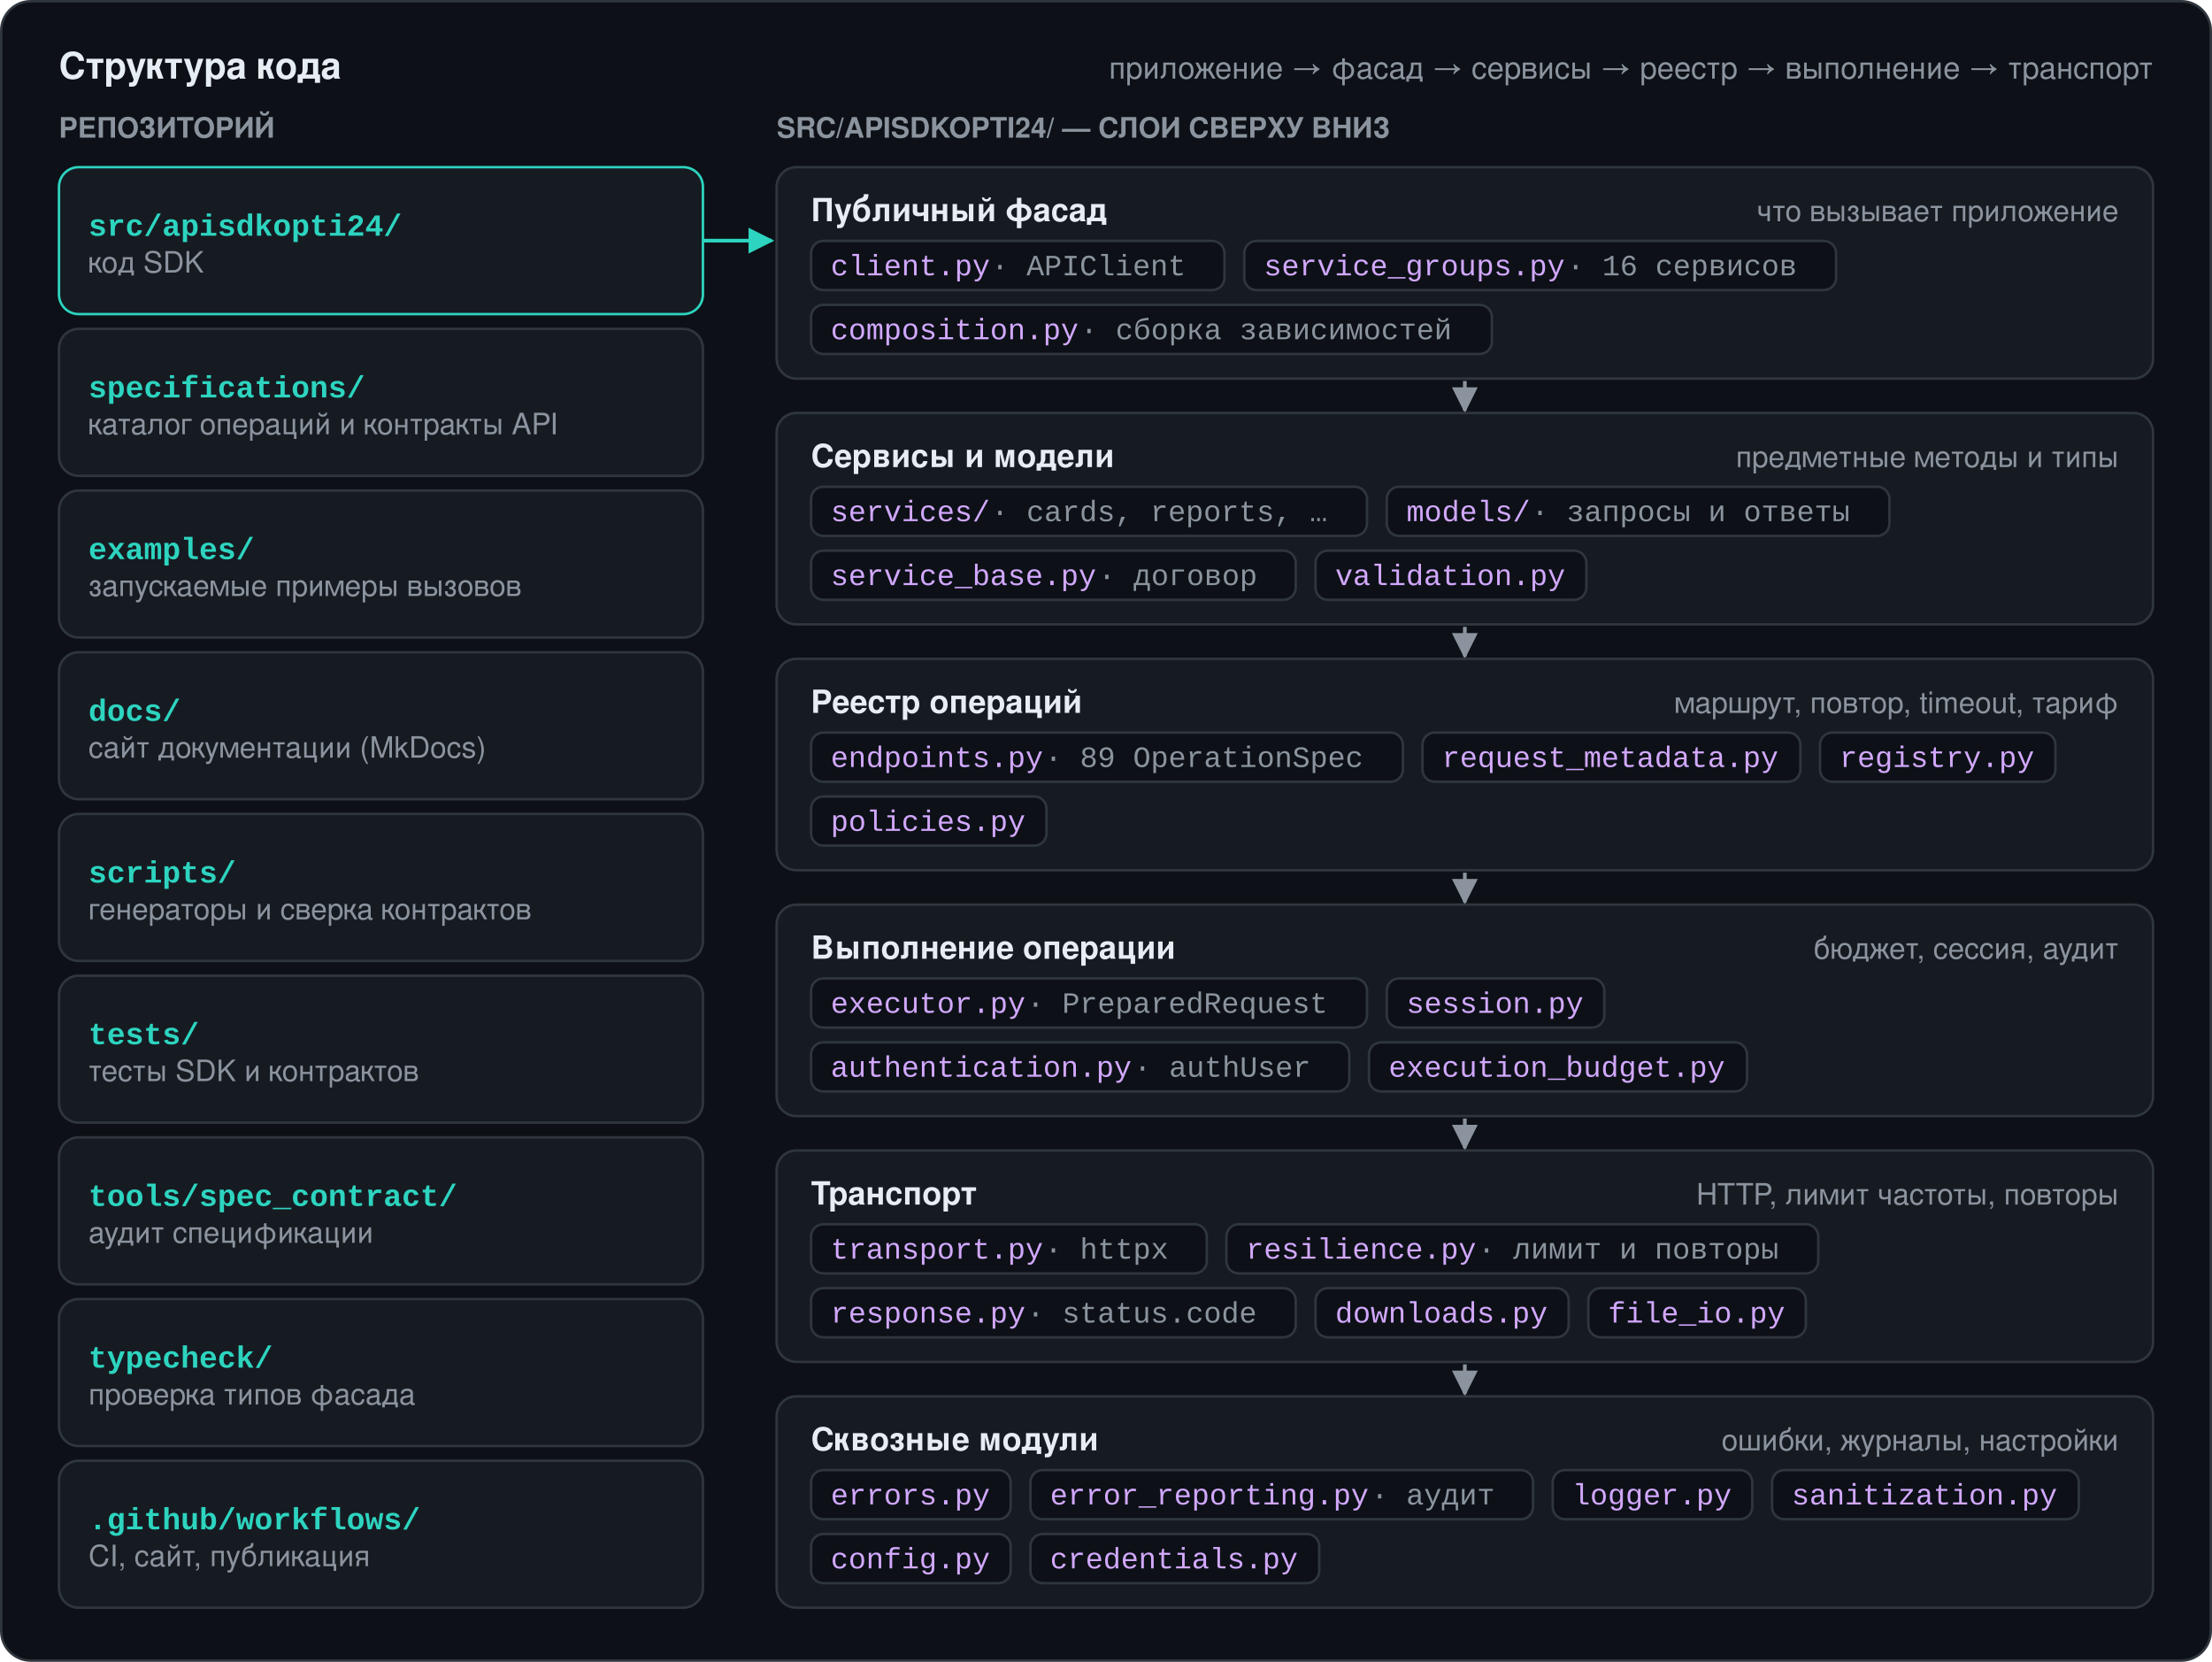
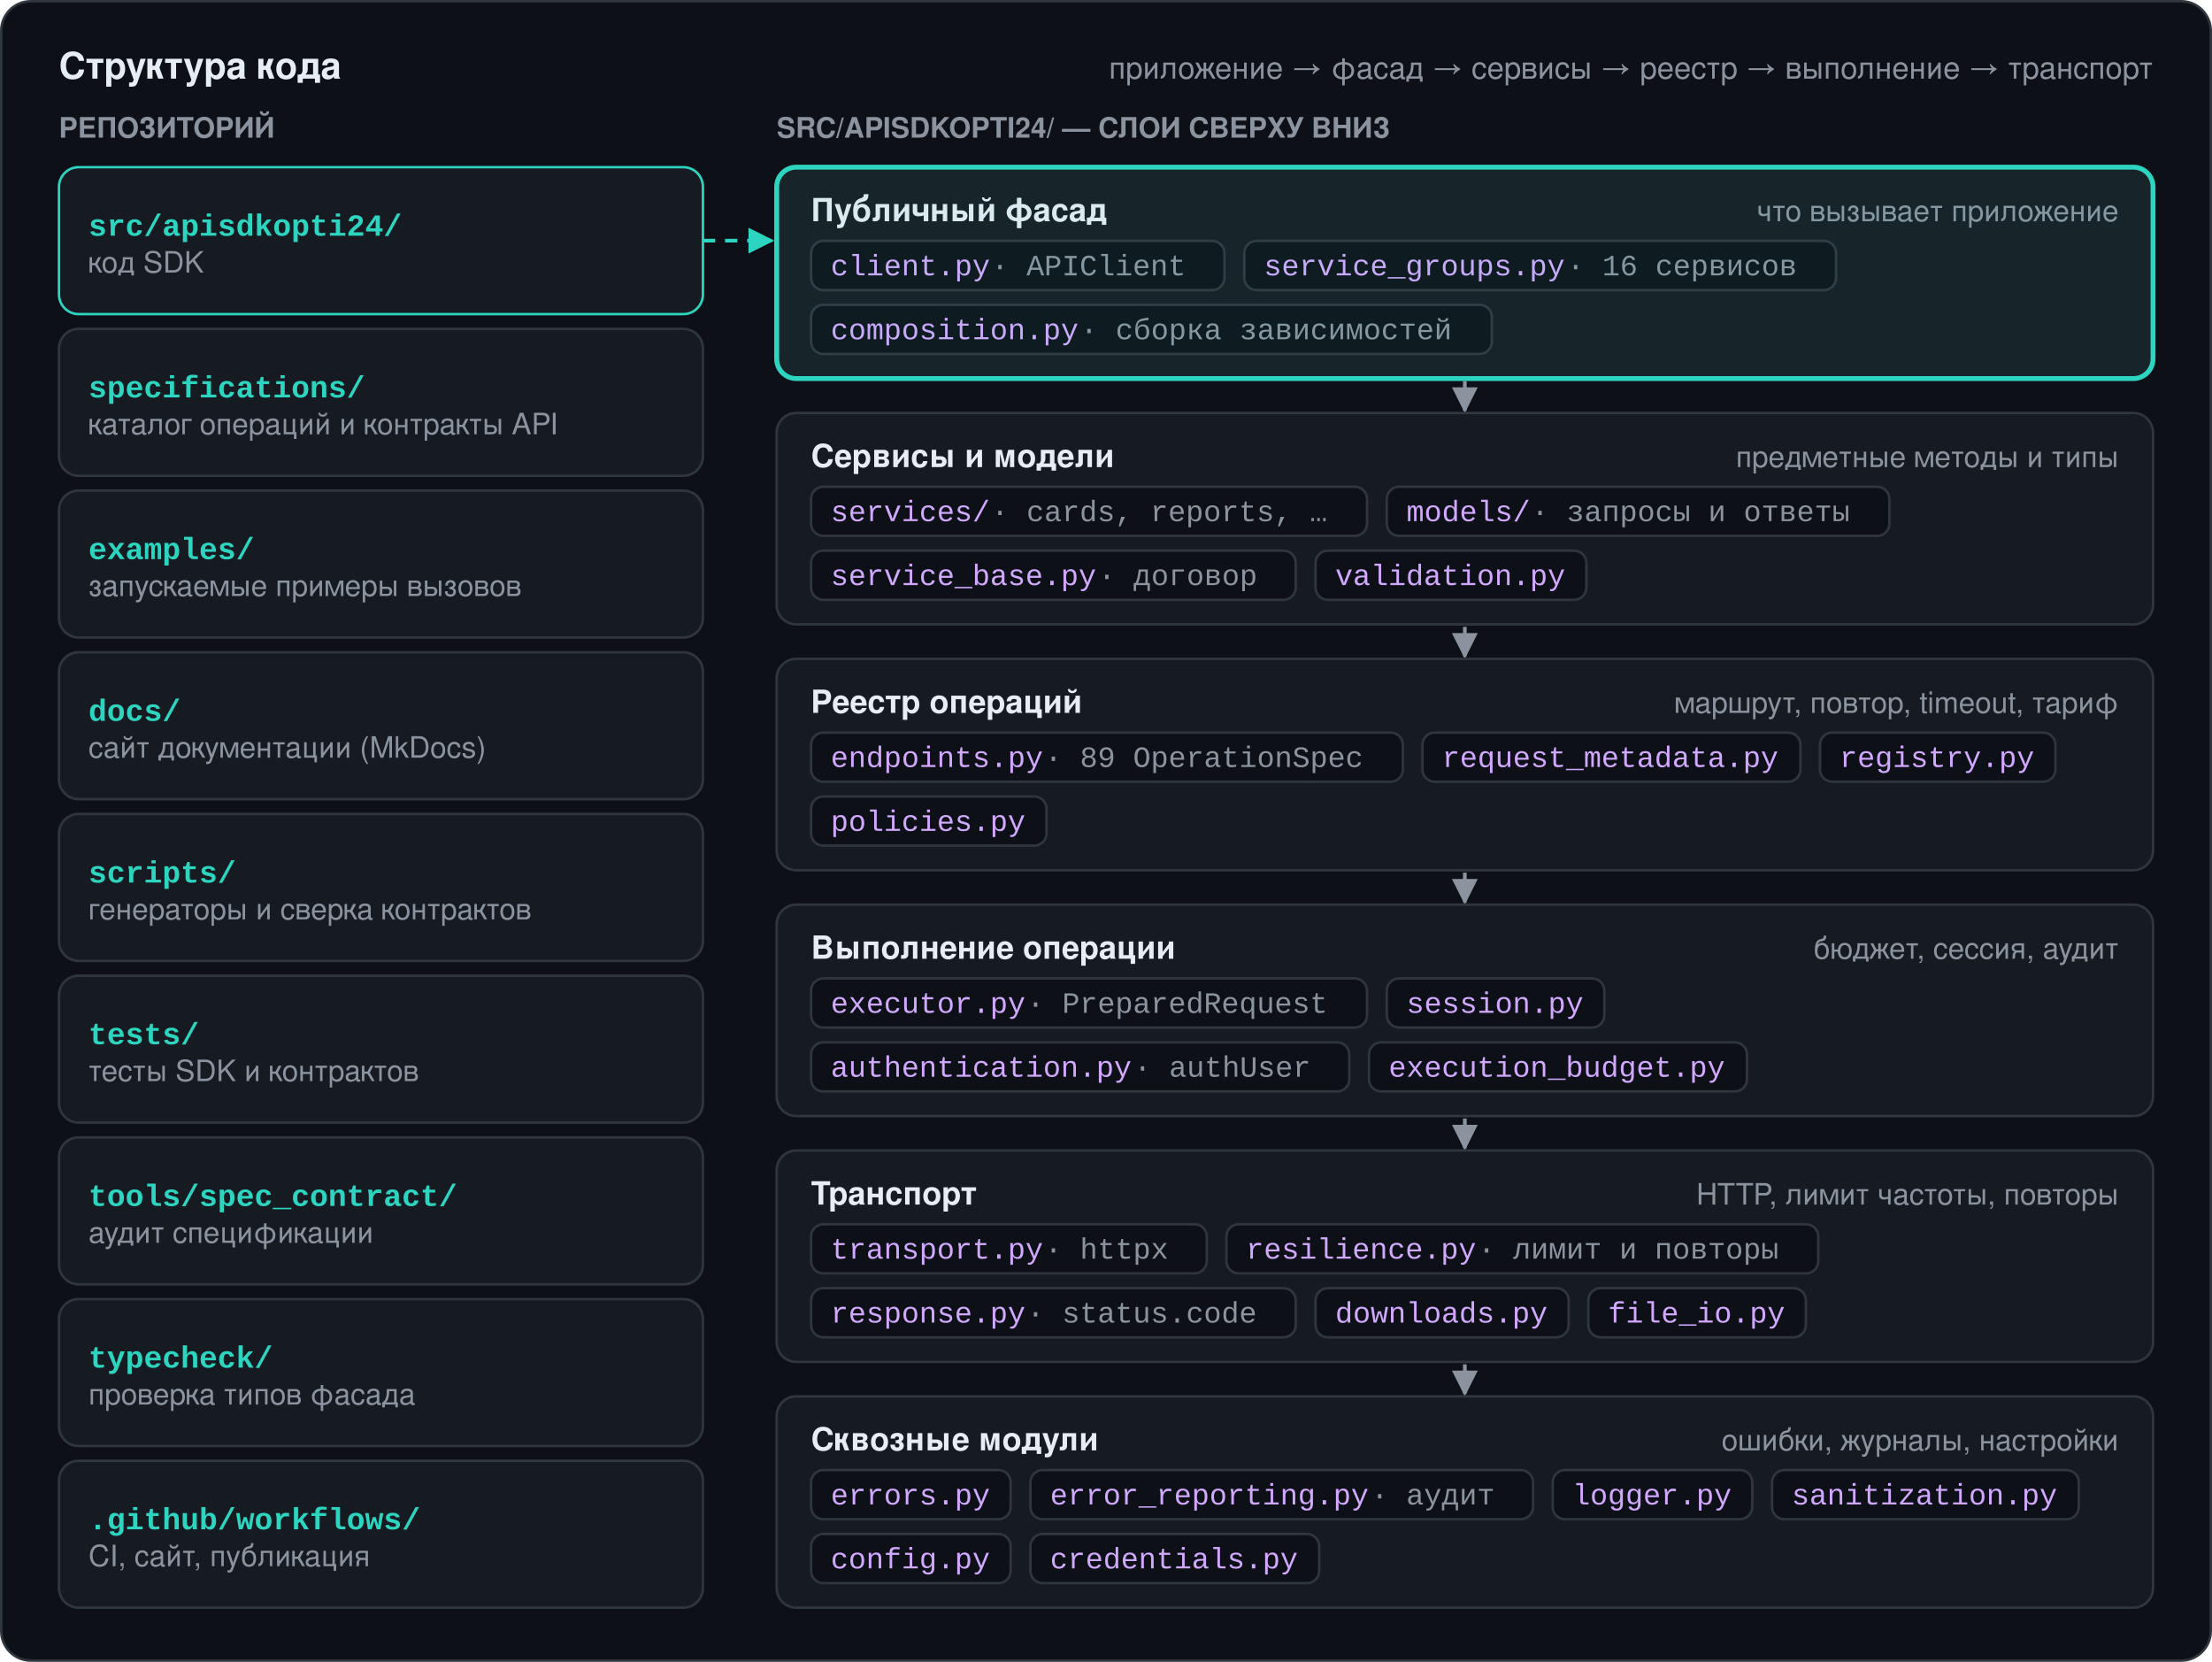
<svg xmlns="http://www.w3.org/2000/svg" width="900" height="676" viewBox="0 0 900 676" role="img" aria-label="Структура репозитория apisdkopti24: папки src, specifications, examples, docs, scripts, tests, tools, typecheck и .github, а также слои кода SDK — публичный фасад, сервисы и модели, реестр операций, выполнение операции, транспорт и сквозные модули">
+   <style>
+ @keyframes descend {
+   0%,14% { transform: translateY(0); opacity: 1 }
+   16%,30% { transform: translateY(100px) }
+   32%,46% { transform: translateY(200px) }
+   48%,62% { transform: translateY(300px) }
+   64%,78% { transform: translateY(400px); opacity: 1 }
+   84%,100% { transform: translateY(400px); opacity: 0 }
+ }
+ @keyframes flow { to { stroke-dashoffset: -18 } }
+ @keyframes crosscut { 0%,100% { stroke: #30363d } 50% { stroke: #d2a8ff } }
+ .call { animation: descend 10s ease-in-out infinite }
+ .flow { stroke-dasharray: 5 4; animation: flow 1s linear infinite }
+ .crosscut { animation: crosscut 4s ease-in-out infinite }
+ @media (prefers-reduced-motion: reduce) {
+   .call, .flow, .crosscut { animation: none }
+   .call { display: none }
+ }
+ </style>
  <defs>
    <marker id="arrow-muted" viewBox="0 0 10 10" refX="9" refY="5" markerWidth="7" markerHeight="7" orient="auto">
      <path d="M0 0L10 5L0 10z" fill="#8b949e" />
    </marker>
    <marker id="arrow-accent" viewBox="0 0 10 10" refX="9" refY="5" markerWidth="7" markerHeight="7" orient="auto">
      <path d="M0 0L10 5L0 10z" fill="#2dd4bf" />
    </marker>
    <marker id="arrow-warn" viewBox="0 0 10 10" refX="9" refY="5" markerWidth="7" markerHeight="7" orient="auto">
      <path d="M0 0L10 5L0 10z" fill="#e3b341" />
    </marker>
    <marker id="arrow-err" viewBox="0 0 10 10" refX="9" refY="5" markerWidth="7" markerHeight="7" orient="auto">
      <path d="M0 0L10 5L0 10z" fill="#ff7b72" />
    </marker>
  </defs>
  <rect x="0.5" y="0.5" width="899" height="675" rx="12" fill="#0d1117" stroke="#30363d" />
  <text x="24" y="32" text-anchor="start" fill="#e6edf3" style="font-family:-apple-system,BlinkMacSystemFont,'Segoe UI',Helvetica,Arial,sans-serif;font-size:15px;font-weight:600">Структура кода</text>
  <text x="876" y="32" text-anchor="end" fill="#8b949e" style="font-family:-apple-system,BlinkMacSystemFont,'Segoe UI',Helvetica,Arial,sans-serif;font-size:12.5px;font-weight:400">приложение → фасад → сервисы → реестр → выполнение → транспорт</text>
  <text x="24" y="56" text-anchor="start" fill="#8b949e" style="font-family:-apple-system,BlinkMacSystemFont,'Segoe UI',Helvetica,Arial,sans-serif;font-size:11.5px;font-weight:600">РЕПОЗИТОРИЙ</text>
  <text x="316" y="56" text-anchor="start" fill="#8b949e" style="font-family:-apple-system,BlinkMacSystemFont,'Segoe UI',Helvetica,Arial,sans-serif;font-size:11.5px;font-weight:600">SRC/APISDKOPTI24/ — СЛОИ СВЕРХУ ВНИЗ</text>
  <rect x="316" y="68" width="560" height="86" rx="8" fill="#161b22" stroke="#30363d" />
  <text x="330" y="90" text-anchor="start" fill="#e6edf3" style="font-family:-apple-system,BlinkMacSystemFont,'Segoe UI',Helvetica,Arial,sans-serif;font-size:13px;font-weight:600">Публичный фасад</text>
  <text x="862" y="90" text-anchor="end" fill="#8b949e" style="font-family:-apple-system,BlinkMacSystemFont,'Segoe UI',Helvetica,Arial,sans-serif;font-size:12px;font-weight:400">что вызывает приложение</text>
  <rect x="330" y="98" width="168.2" height="20" rx="5" fill="#0d1117" stroke="#30363d" />
  <text x="338" y="112" text-anchor="start" fill="#d2a8ff" style="font-family:ui-monospace,SFMono-Regular,Menlo,Consolas,'Liberation Mono',monospace;font-size:12px;font-weight:400">client.py</text>
  <text x="403.25" y="112" text-anchor="start" fill="#8b949e" style="font-family:ui-monospace,SFMono-Regular,Menlo,Consolas,'Liberation Mono',monospace;font-size:12px;font-weight:400"> · APIClient</text>
  <rect x="506.25" y="98" width="240.8" height="20" rx="5" fill="#0d1117" stroke="#30363d" />
  <text x="514.25" y="112" text-anchor="start" fill="#d2a8ff" style="font-family:ui-monospace,SFMono-Regular,Menlo,Consolas,'Liberation Mono',monospace;font-size:12px;font-weight:400">service_groups.py</text>
  <text x="637.5" y="112" text-anchor="start" fill="#8b949e" style="font-family:ui-monospace,SFMono-Regular,Menlo,Consolas,'Liberation Mono',monospace;font-size:12px;font-weight:400"> · 16 сервисов</text>
  <rect x="330" y="124" width="277.0" height="20" rx="5" fill="#0d1117" stroke="#30363d" />
  <text x="338" y="138" text-anchor="start" fill="#d2a8ff" style="font-family:ui-monospace,SFMono-Regular,Menlo,Consolas,'Liberation Mono',monospace;font-size:12px;font-weight:400">composition.py</text>
  <text x="439.5" y="138" text-anchor="start" fill="#8b949e" style="font-family:ui-monospace,SFMono-Regular,Menlo,Consolas,'Liberation Mono',monospace;font-size:12px;font-weight:400"> · сборка зависимостей</text>
  <line x1="596.0" y1="155" x2="596.0" y2="167" stroke="#8b949e" stroke-width="1.5" marker-end="url(#arrow-muted)" />
  <rect x="316" y="168" width="560" height="86" rx="8" fill="#161b22" stroke="#30363d" />
  <text x="330" y="190" text-anchor="start" fill="#e6edf3" style="font-family:-apple-system,BlinkMacSystemFont,'Segoe UI',Helvetica,Arial,sans-serif;font-size:13px;font-weight:600">Сервисы и модели</text>
  <text x="862" y="190" text-anchor="end" fill="#8b949e" style="font-family:-apple-system,BlinkMacSystemFont,'Segoe UI',Helvetica,Arial,sans-serif;font-size:12px;font-weight:400">предметные методы и типы</text>
  <rect x="330" y="198" width="226.2" height="20" rx="5" fill="#0d1117" stroke="#30363d" />
  <text x="338" y="212" text-anchor="start" fill="#d2a8ff" style="font-family:ui-monospace,SFMono-Regular,Menlo,Consolas,'Liberation Mono',monospace;font-size:12px;font-weight:400">services/</text>
  <text x="403.25" y="212" text-anchor="start" fill="#8b949e" style="font-family:ui-monospace,SFMono-Regular,Menlo,Consolas,'Liberation Mono',monospace;font-size:12px;font-weight:400"> · cards, reports, …</text>
  <rect x="564.25" y="198" width="204.5" height="20" rx="5" fill="#0d1117" stroke="#30363d" />
  <text x="572.25" y="212" text-anchor="start" fill="#d2a8ff" style="font-family:ui-monospace,SFMono-Regular,Menlo,Consolas,'Liberation Mono',monospace;font-size:12px;font-weight:400">models/</text>
  <text x="623.0" y="212" text-anchor="start" fill="#8b949e" style="font-family:ui-monospace,SFMono-Regular,Menlo,Consolas,'Liberation Mono',monospace;font-size:12px;font-weight:400"> · запросы и ответы</text>
  <rect x="330" y="224" width="197.2" height="20" rx="5" fill="#0d1117" stroke="#30363d" />
  <text x="338" y="238" text-anchor="start" fill="#d2a8ff" style="font-family:ui-monospace,SFMono-Regular,Menlo,Consolas,'Liberation Mono',monospace;font-size:12px;font-weight:400">service_base.py</text>
  <text x="446.75" y="238" text-anchor="start" fill="#8b949e" style="font-family:ui-monospace,SFMono-Regular,Menlo,Consolas,'Liberation Mono',monospace;font-size:12px;font-weight:400"> · договор</text>
  <rect x="535.25" y="224" width="110.2" height="20" rx="5" fill="#0d1117" stroke="#30363d" />
  <text x="543.25" y="238" text-anchor="start" fill="#d2a8ff" style="font-family:ui-monospace,SFMono-Regular,Menlo,Consolas,'Liberation Mono',monospace;font-size:12px;font-weight:400">validation.py</text>
  <line x1="596.0" y1="255" x2="596.0" y2="267" stroke="#8b949e" stroke-width="1.5" marker-end="url(#arrow-muted)" />
  <rect x="316" y="268" width="560" height="86" rx="8" fill="#161b22" stroke="#30363d" />
  <text x="330" y="290" text-anchor="start" fill="#e6edf3" style="font-family:-apple-system,BlinkMacSystemFont,'Segoe UI',Helvetica,Arial,sans-serif;font-size:13px;font-weight:600">Реестр операций</text>
  <text x="862" y="290" text-anchor="end" fill="#8b949e" style="font-family:-apple-system,BlinkMacSystemFont,'Segoe UI',Helvetica,Arial,sans-serif;font-size:12px;font-weight:400">маршрут, повтор, timeout, тариф</text>
  <rect x="330" y="298" width="240.8" height="20" rx="5" fill="#0d1117" stroke="#30363d" />
  <text x="338" y="312" text-anchor="start" fill="#d2a8ff" style="font-family:ui-monospace,SFMono-Regular,Menlo,Consolas,'Liberation Mono',monospace;font-size:12px;font-weight:400">endpoints.py</text>
  <text x="425.0" y="312" text-anchor="start" fill="#8b949e" style="font-family:ui-monospace,SFMono-Regular,Menlo,Consolas,'Liberation Mono',monospace;font-size:12px;font-weight:400"> · 89 OperationSpec</text>
  <rect x="578.75" y="298" width="153.8" height="20" rx="5" fill="#0d1117" stroke="#30363d" />
  <text x="586.75" y="312" text-anchor="start" fill="#d2a8ff" style="font-family:ui-monospace,SFMono-Regular,Menlo,Consolas,'Liberation Mono',monospace;font-size:12px;font-weight:400">request_metadata.py</text>
  <rect x="740.5" y="298" width="95.8" height="20" rx="5" fill="#0d1117" stroke="#30363d" />
  <text x="748.5" y="312" text-anchor="start" fill="#d2a8ff" style="font-family:ui-monospace,SFMono-Regular,Menlo,Consolas,'Liberation Mono',monospace;font-size:12px;font-weight:400">registry.py</text>
  <rect x="330" y="324" width="95.8" height="20" rx="5" fill="#0d1117" stroke="#30363d" />
  <text x="338" y="338" text-anchor="start" fill="#d2a8ff" style="font-family:ui-monospace,SFMono-Regular,Menlo,Consolas,'Liberation Mono',monospace;font-size:12px;font-weight:400">policies.py</text>
  <line x1="596.0" y1="355" x2="596.0" y2="367" stroke="#8b949e" stroke-width="1.5" marker-end="url(#arrow-muted)" />
  <rect x="316" y="368" width="560" height="86" rx="8" fill="#161b22" stroke="#30363d" />
  <text x="330" y="390" text-anchor="start" fill="#e6edf3" style="font-family:-apple-system,BlinkMacSystemFont,'Segoe UI',Helvetica,Arial,sans-serif;font-size:13px;font-weight:600">Выполнение операции</text>
  <text x="862" y="390" text-anchor="end" fill="#8b949e" style="font-family:-apple-system,BlinkMacSystemFont,'Segoe UI',Helvetica,Arial,sans-serif;font-size:12px;font-weight:400">бюджет, сессия, аудит</text>
  <rect x="330" y="398" width="226.2" height="20" rx="5" fill="#0d1117" stroke="#30363d" />
  <text x="338" y="412" text-anchor="start" fill="#d2a8ff" style="font-family:ui-monospace,SFMono-Regular,Menlo,Consolas,'Liberation Mono',monospace;font-size:12px;font-weight:400">executor.py</text>
  <text x="417.75" y="412" text-anchor="start" fill="#8b949e" style="font-family:ui-monospace,SFMono-Regular,Menlo,Consolas,'Liberation Mono',monospace;font-size:12px;font-weight:400"> · PreparedRequest</text>
  <rect x="564.25" y="398" width="88.5" height="20" rx="5" fill="#0d1117" stroke="#30363d" />
  <text x="572.25" y="412" text-anchor="start" fill="#d2a8ff" style="font-family:ui-monospace,SFMono-Regular,Menlo,Consolas,'Liberation Mono',monospace;font-size:12px;font-weight:400">session.py</text>
  <rect x="330" y="424" width="219.0" height="20" rx="5" fill="#0d1117" stroke="#30363d" />
  <text x="338" y="438" text-anchor="start" fill="#d2a8ff" style="font-family:ui-monospace,SFMono-Regular,Menlo,Consolas,'Liberation Mono',monospace;font-size:12px;font-weight:400">authentication.py</text>
  <text x="461.25" y="438" text-anchor="start" fill="#8b949e" style="font-family:ui-monospace,SFMono-Regular,Menlo,Consolas,'Liberation Mono',monospace;font-size:12px;font-weight:400"> · authUser</text>
  <rect x="557.0" y="424" width="153.8" height="20" rx="5" fill="#0d1117" stroke="#30363d" />
  <text x="565.0" y="438" text-anchor="start" fill="#d2a8ff" style="font-family:ui-monospace,SFMono-Regular,Menlo,Consolas,'Liberation Mono',monospace;font-size:12px;font-weight:400">execution_budget.py</text>
  <line x1="596.0" y1="455" x2="596.0" y2="467" stroke="#8b949e" stroke-width="1.5" marker-end="url(#arrow-muted)" />
  <rect x="316" y="468" width="560" height="86" rx="8" fill="#161b22" stroke="#30363d" />
  <text x="330" y="490" text-anchor="start" fill="#e6edf3" style="font-family:-apple-system,BlinkMacSystemFont,'Segoe UI',Helvetica,Arial,sans-serif;font-size:13px;font-weight:600">Транспорт</text>
  <text x="862" y="490" text-anchor="end" fill="#8b949e" style="font-family:-apple-system,BlinkMacSystemFont,'Segoe UI',Helvetica,Arial,sans-serif;font-size:12px;font-weight:400">HTTP, лимит частоты, повторы</text>
  <rect x="330" y="498" width="161.0" height="20" rx="5" fill="#0d1117" stroke="#30363d" />
  <text x="338" y="512" text-anchor="start" fill="#d2a8ff" style="font-family:ui-monospace,SFMono-Regular,Menlo,Consolas,'Liberation Mono',monospace;font-size:12px;font-weight:400">transport.py</text>
  <text x="425.0" y="512" text-anchor="start" fill="#8b949e" style="font-family:ui-monospace,SFMono-Regular,Menlo,Consolas,'Liberation Mono',monospace;font-size:12px;font-weight:400"> · httpx</text>
  <rect x="499.0" y="498" width="240.8" height="20" rx="5" fill="#0d1117" stroke="#30363d" />
  <text x="507.0" y="512" text-anchor="start" fill="#d2a8ff" style="font-family:ui-monospace,SFMono-Regular,Menlo,Consolas,'Liberation Mono',monospace;font-size:12px;font-weight:400">resilience.py</text>
  <text x="601.25" y="512" text-anchor="start" fill="#8b949e" style="font-family:ui-monospace,SFMono-Regular,Menlo,Consolas,'Liberation Mono',monospace;font-size:12px;font-weight:400"> · лимит и повторы</text>
  <rect x="330" y="524" width="197.2" height="20" rx="5" fill="#0d1117" stroke="#30363d" />
  <text x="338" y="538" text-anchor="start" fill="#d2a8ff" style="font-family:ui-monospace,SFMono-Regular,Menlo,Consolas,'Liberation Mono',monospace;font-size:12px;font-weight:400">response.py</text>
  <text x="417.75" y="538" text-anchor="start" fill="#8b949e" style="font-family:ui-monospace,SFMono-Regular,Menlo,Consolas,'Liberation Mono',monospace;font-size:12px;font-weight:400"> · status.code</text>
  <rect x="535.25" y="524" width="103.0" height="20" rx="5" fill="#0d1117" stroke="#30363d" />
  <text x="543.25" y="538" text-anchor="start" fill="#d2a8ff" style="font-family:ui-monospace,SFMono-Regular,Menlo,Consolas,'Liberation Mono',monospace;font-size:12px;font-weight:400">downloads.py</text>
  <rect x="646.25" y="524" width="88.5" height="20" rx="5" fill="#0d1117" stroke="#30363d" />
  <text x="654.25" y="538" text-anchor="start" fill="#d2a8ff" style="font-family:ui-monospace,SFMono-Regular,Menlo,Consolas,'Liberation Mono',monospace;font-size:12px;font-weight:400">file_io.py</text>
  <line x1="596.0" y1="555" x2="596.0" y2="567" stroke="#8b949e" stroke-width="1.5" marker-end="url(#arrow-muted)" />
-   <rect x="316" y="568" width="560" height="86" rx="8" fill="#161b22" stroke="#30363d" />
+   <rect class="crosscut" x="316" y="568" width="560" height="86" rx="8" fill="#161b22" stroke="#30363d" />
  <text x="330" y="590" text-anchor="start" fill="#e6edf3" style="font-family:-apple-system,BlinkMacSystemFont,'Segoe UI',Helvetica,Arial,sans-serif;font-size:13px;font-weight:600">Сквозные модули</text>
  <text x="862" y="590" text-anchor="end" fill="#8b949e" style="font-family:-apple-system,BlinkMacSystemFont,'Segoe UI',Helvetica,Arial,sans-serif;font-size:12px;font-weight:400">ошибки, журналы, настройки</text>
  <rect x="330" y="598" width="81.2" height="20" rx="5" fill="#0d1117" stroke="#30363d" />
  <text x="338" y="612" text-anchor="start" fill="#d2a8ff" style="font-family:ui-monospace,SFMono-Regular,Menlo,Consolas,'Liberation Mono',monospace;font-size:12px;font-weight:400">errors.py</text>
  <rect x="419.25" y="598" width="204.5" height="20" rx="5" fill="#0d1117" stroke="#30363d" />
  <text x="427.25" y="612" text-anchor="start" fill="#d2a8ff" style="font-family:ui-monospace,SFMono-Regular,Menlo,Consolas,'Liberation Mono',monospace;font-size:12px;font-weight:400">error_reporting.py</text>
  <text x="557.75" y="612" text-anchor="start" fill="#8b949e" style="font-family:ui-monospace,SFMono-Regular,Menlo,Consolas,'Liberation Mono',monospace;font-size:12px;font-weight:400"> · аудит</text>
  <rect x="631.75" y="598" width="81.2" height="20" rx="5" fill="#0d1117" stroke="#30363d" />
  <text x="639.75" y="612" text-anchor="start" fill="#d2a8ff" style="font-family:ui-monospace,SFMono-Regular,Menlo,Consolas,'Liberation Mono',monospace;font-size:12px;font-weight:400">logger.py</text>
  <rect x="721.0" y="598" width="124.8" height="20" rx="5" fill="#0d1117" stroke="#30363d" />
  <text x="729.0" y="612" text-anchor="start" fill="#d2a8ff" style="font-family:ui-monospace,SFMono-Regular,Menlo,Consolas,'Liberation Mono',monospace;font-size:12px;font-weight:400">sanitization.py</text>
  <rect x="330" y="624" width="81.2" height="20" rx="5" fill="#0d1117" stroke="#30363d" />
  <text x="338" y="638" text-anchor="start" fill="#d2a8ff" style="font-family:ui-monospace,SFMono-Regular,Menlo,Consolas,'Liberation Mono',monospace;font-size:12px;font-weight:400">config.py</text>
  <rect x="419.25" y="624" width="117.5" height="20" rx="5" fill="#0d1117" stroke="#30363d" />
  <text x="427.25" y="638" text-anchor="start" fill="#d2a8ff" style="font-family:ui-monospace,SFMono-Regular,Menlo,Consolas,'Liberation Mono',monospace;font-size:12px;font-weight:400">credentials.py</text>
  <rect x="24" y="68" width="262" height="59.778" rx="8" fill="#161b22" stroke="#2dd4bf" />
  <text x="36" y="95.889" text-anchor="start" fill="#2dd4bf" style="font-family:ui-monospace,SFMono-Regular,Menlo,Consolas,'Liberation Mono',monospace;font-size:12.5px;font-weight:600">src/apisdkopti24/</text>
  <text x="36" y="110.889" text-anchor="start" fill="#8b949e" style="font-family:-apple-system,BlinkMacSystemFont,'Segoe UI',Helvetica,Arial,sans-serif;font-size:12px;font-weight:400">код SDK</text>
-   <line x1="286" y1="97.889" x2="314" y2="97.889" stroke="#2dd4bf" stroke-width="1.5" marker-end="url(#arrow-accent)" />
+   <line class="flow" x1="286" y1="97.889" x2="314" y2="97.889" stroke="#2dd4bf" stroke-width="1.5" marker-end="url(#arrow-accent)" />
  <rect x="24" y="133.778" width="262" height="59.778" rx="8" fill="#161b22" stroke="#30363d" />
  <text x="36" y="161.667" text-anchor="start" fill="#2dd4bf" style="font-family:ui-monospace,SFMono-Regular,Menlo,Consolas,'Liberation Mono',monospace;font-size:12.5px;font-weight:600">specifications/</text>
  <text x="36" y="176.667" text-anchor="start" fill="#8b949e" style="font-family:-apple-system,BlinkMacSystemFont,'Segoe UI',Helvetica,Arial,sans-serif;font-size:12px;font-weight:400">каталог операций и контракты API</text>
  <rect x="24" y="199.556" width="262" height="59.778" rx="8" fill="#161b22" stroke="#30363d" />
  <text x="36" y="227.444" text-anchor="start" fill="#2dd4bf" style="font-family:ui-monospace,SFMono-Regular,Menlo,Consolas,'Liberation Mono',monospace;font-size:12.5px;font-weight:600">examples/</text>
  <text x="36" y="242.444" text-anchor="start" fill="#8b949e" style="font-family:-apple-system,BlinkMacSystemFont,'Segoe UI',Helvetica,Arial,sans-serif;font-size:12px;font-weight:400">запускаемые примеры вызовов</text>
  <rect x="24" y="265.333" width="262" height="59.778" rx="8" fill="#161b22" stroke="#30363d" />
  <text x="36" y="293.222" text-anchor="start" fill="#2dd4bf" style="font-family:ui-monospace,SFMono-Regular,Menlo,Consolas,'Liberation Mono',monospace;font-size:12.5px;font-weight:600">docs/</text>
  <text x="36" y="308.222" text-anchor="start" fill="#8b949e" style="font-family:-apple-system,BlinkMacSystemFont,'Segoe UI',Helvetica,Arial,sans-serif;font-size:12px;font-weight:400">сайт документации (MkDocs)</text>
  <rect x="24" y="331.111" width="262" height="59.778" rx="8" fill="#161b22" stroke="#30363d" />
  <text x="36" y="359.0" text-anchor="start" fill="#2dd4bf" style="font-family:ui-monospace,SFMono-Regular,Menlo,Consolas,'Liberation Mono',monospace;font-size:12.5px;font-weight:600">scripts/</text>
  <text x="36" y="374.0" text-anchor="start" fill="#8b949e" style="font-family:-apple-system,BlinkMacSystemFont,'Segoe UI',Helvetica,Arial,sans-serif;font-size:12px;font-weight:400">генераторы и сверка контрактов</text>
  <rect x="24" y="396.889" width="262" height="59.778" rx="8" fill="#161b22" stroke="#30363d" />
  <text x="36" y="424.778" text-anchor="start" fill="#2dd4bf" style="font-family:ui-monospace,SFMono-Regular,Menlo,Consolas,'Liberation Mono',monospace;font-size:12.5px;font-weight:600">tests/</text>
  <text x="36" y="439.778" text-anchor="start" fill="#8b949e" style="font-family:-apple-system,BlinkMacSystemFont,'Segoe UI',Helvetica,Arial,sans-serif;font-size:12px;font-weight:400">тесты SDK и контрактов</text>
  <rect x="24" y="462.667" width="262" height="59.778" rx="8" fill="#161b22" stroke="#30363d" />
  <text x="36" y="490.556" text-anchor="start" fill="#2dd4bf" style="font-family:ui-monospace,SFMono-Regular,Menlo,Consolas,'Liberation Mono',monospace;font-size:12.5px;font-weight:600">tools/spec_contract/</text>
  <text x="36" y="505.556" text-anchor="start" fill="#8b949e" style="font-family:-apple-system,BlinkMacSystemFont,'Segoe UI',Helvetica,Arial,sans-serif;font-size:12px;font-weight:400">аудит спецификации</text>
  <rect x="24" y="528.444" width="262" height="59.778" rx="8" fill="#161b22" stroke="#30363d" />
  <text x="36" y="556.333" text-anchor="start" fill="#2dd4bf" style="font-family:ui-monospace,SFMono-Regular,Menlo,Consolas,'Liberation Mono',monospace;font-size:12.5px;font-weight:600">typecheck/</text>
  <text x="36" y="571.333" text-anchor="start" fill="#8b949e" style="font-family:-apple-system,BlinkMacSystemFont,'Segoe UI',Helvetica,Arial,sans-serif;font-size:12px;font-weight:400">проверка типов фасада</text>
  <rect x="24" y="594.222" width="262" height="59.778" rx="8" fill="#161b22" stroke="#30363d" />
  <text x="36" y="622.111" text-anchor="start" fill="#2dd4bf" style="font-family:ui-monospace,SFMono-Regular,Menlo,Consolas,'Liberation Mono',monospace;font-size:12.5px;font-weight:600">.github/workflows/</text>
  <text x="36" y="637.111" text-anchor="start" fill="#8b949e" style="font-family:-apple-system,BlinkMacSystemFont,'Segoe UI',Helvetica,Arial,sans-serif;font-size:12px;font-weight:400">CI, сайт, публикация</text>
+   <rect class="call" x="316" y="68" width="560" height="86" rx="8" fill="#2dd4bf" fill-opacity="0.06" stroke="#2dd4bf" stroke-width="2" />
</svg>
